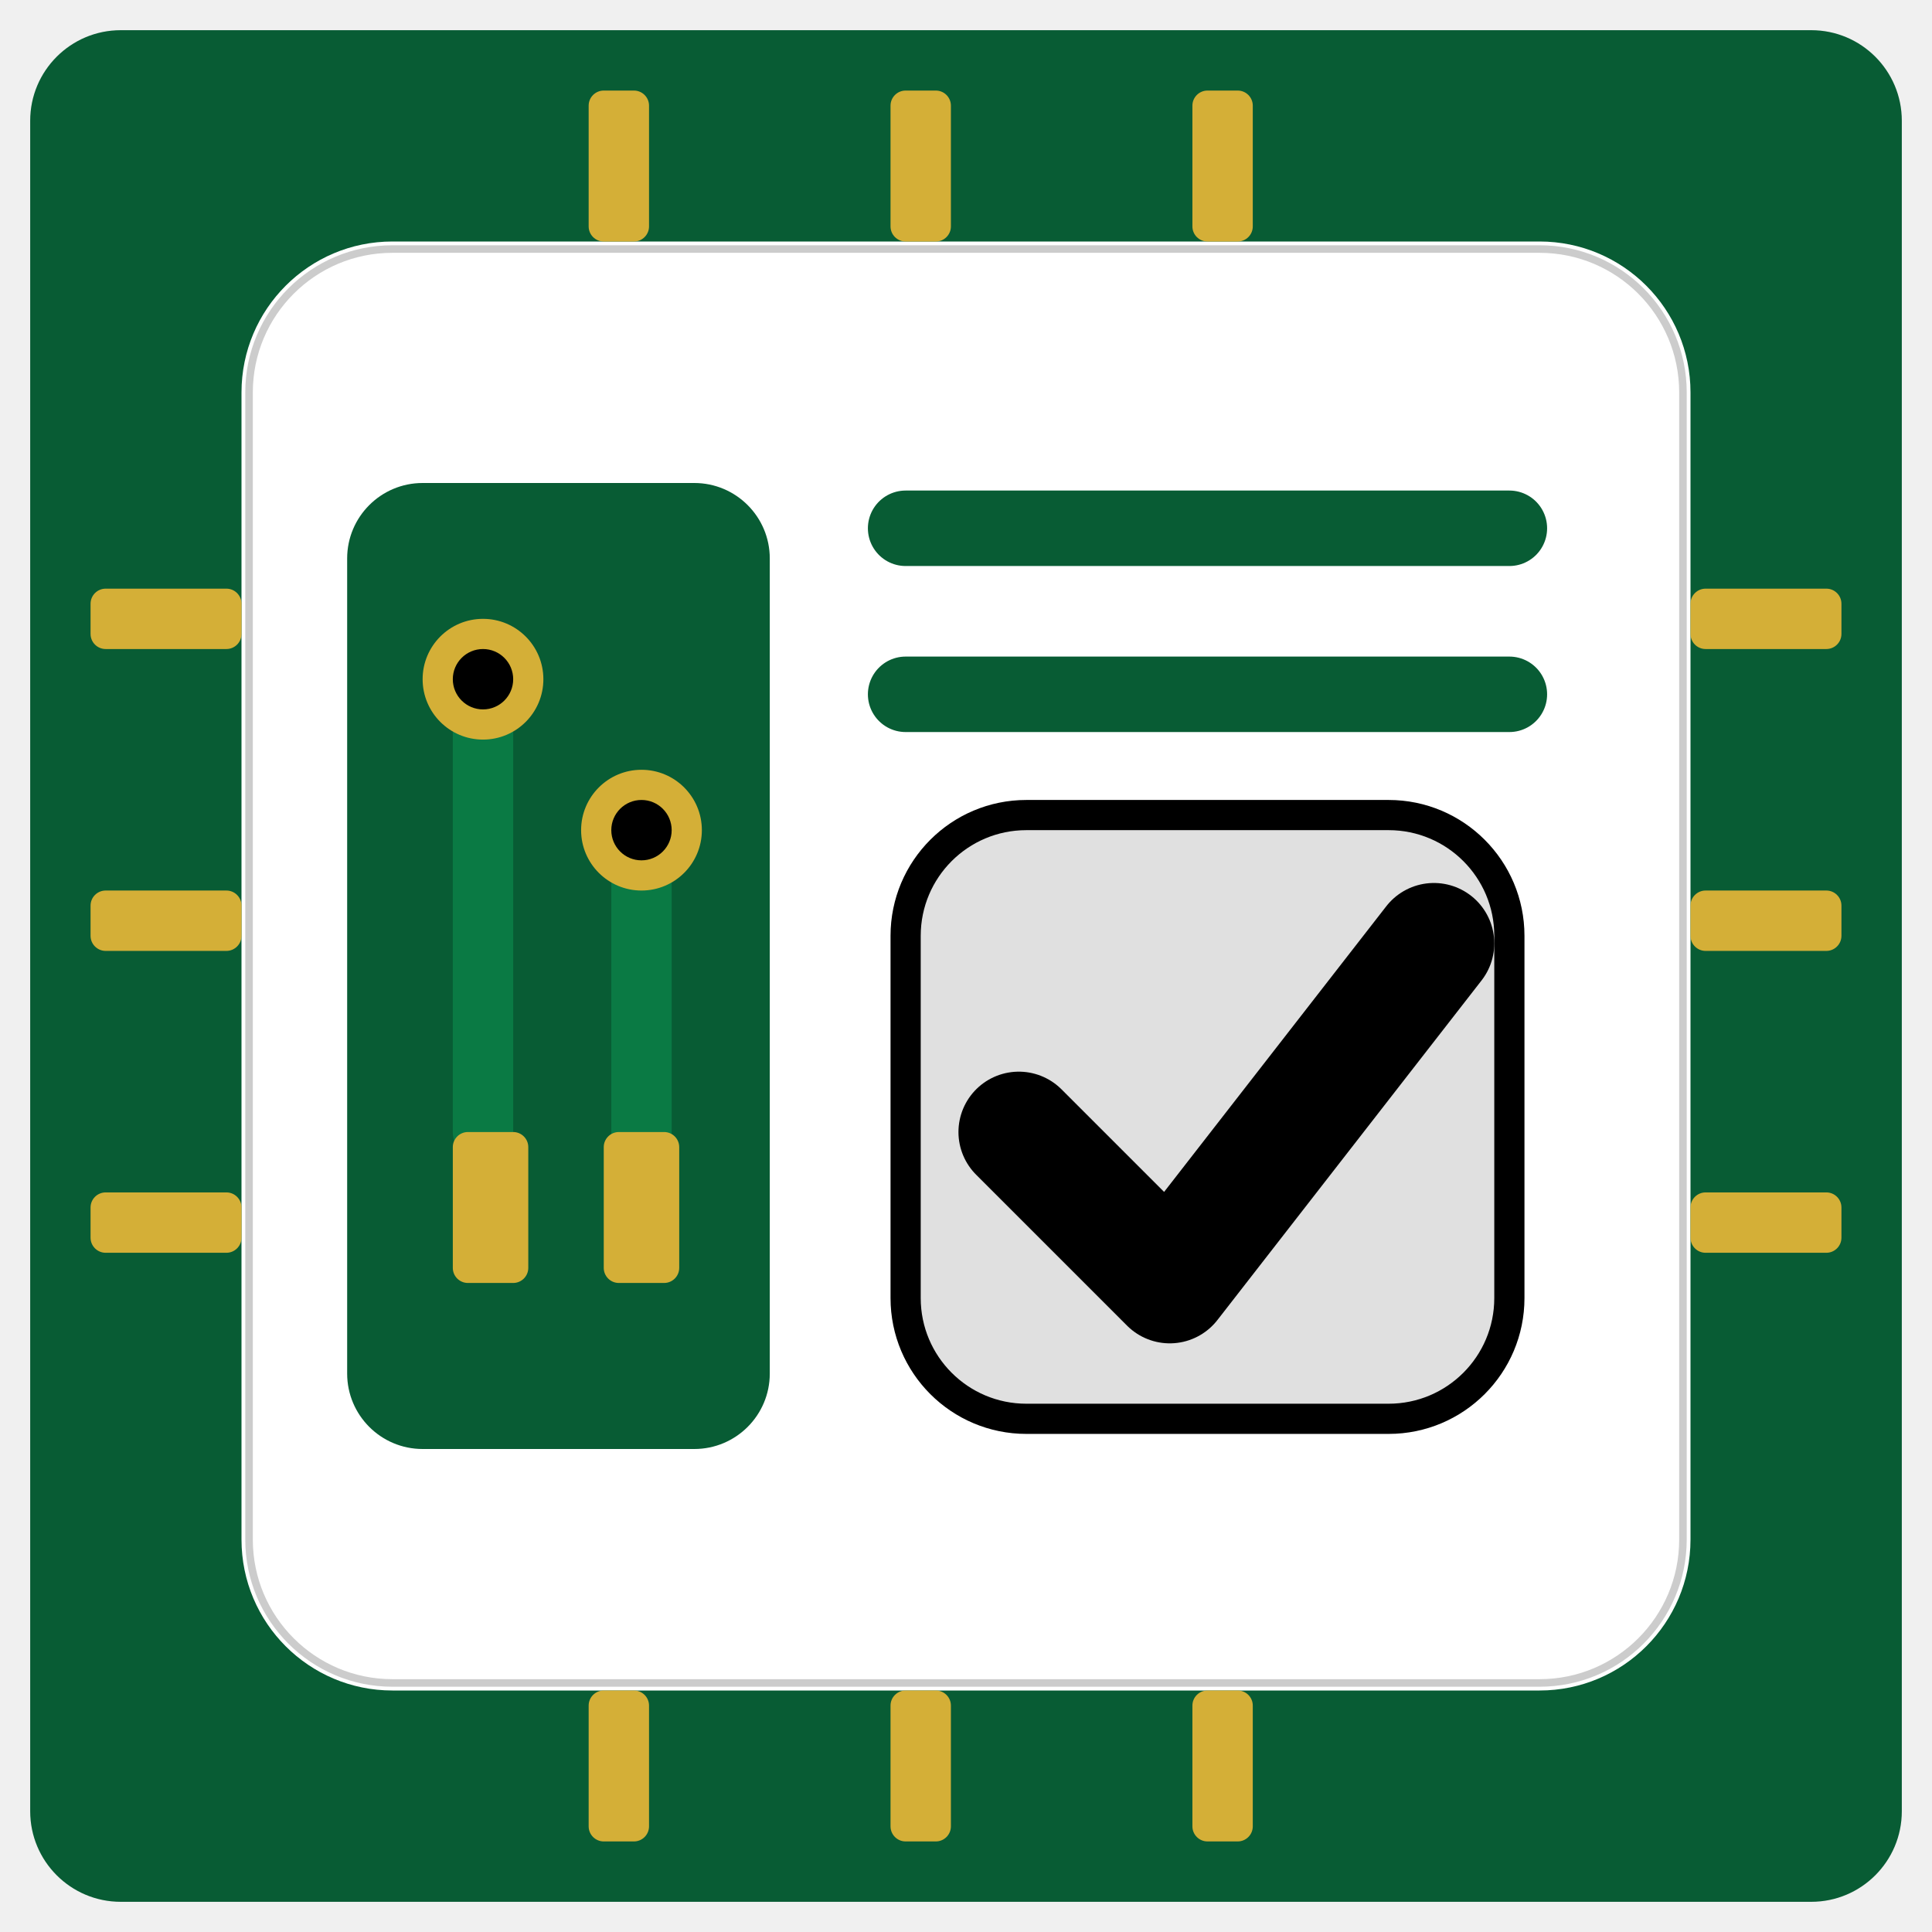
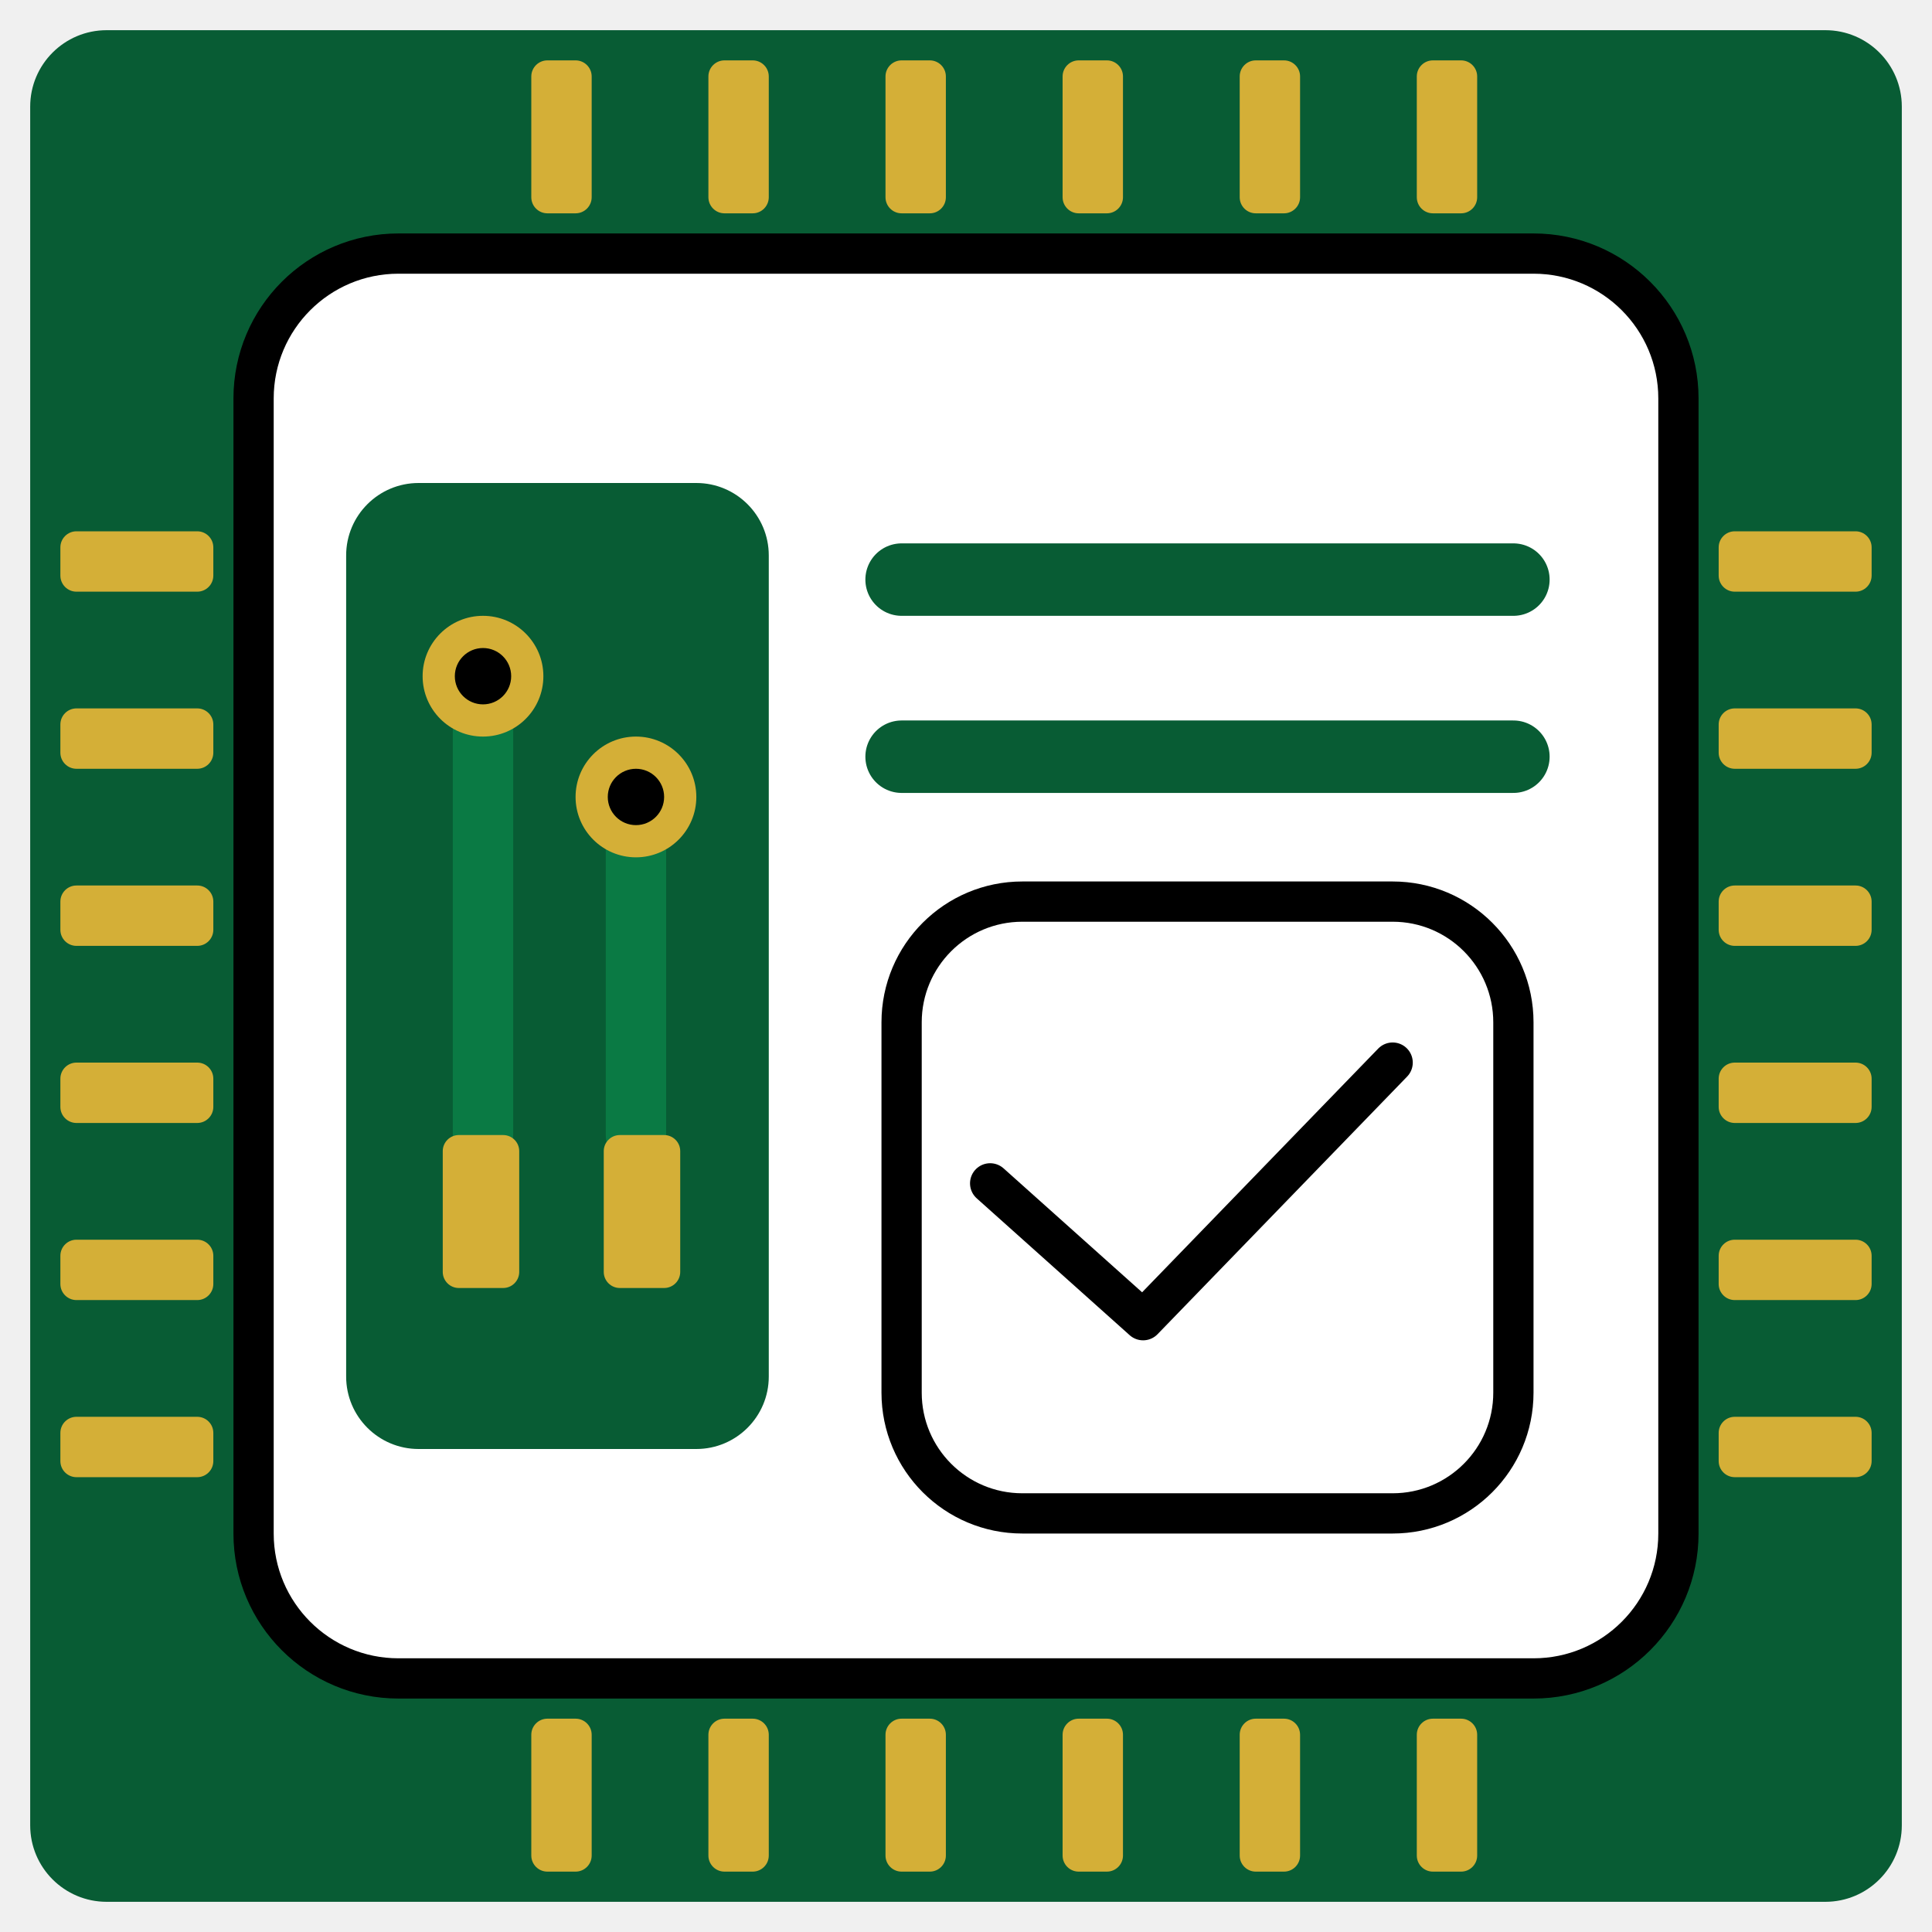
- <svg xmlns="http://www.w3.org/2000/svg" width="256" height="256" viewBox="0 0 256 256" role="img" aria-label="KiNotes icon - high contrast elements">
+ <svg xmlns="http://www.w3.org/2000/svg" width="24" height="24" viewBox="0 0 24 24" role="img" aria-label="KiNotes icon scaled 24px">
  <defs>
    <style>
      .pcb-green { fill: #085C34; }
      .ic-body { fill: #FFFFFF; }
      .pin { fill: #D4AF37; }
      .pad { fill: #D4AF37; }
      .hole { fill: #000000; }
+ 
      .track {
        stroke: #0A7A44;
-         stroke-width: 8;
+         stroke-width: 0.75;
        fill: none;
        stroke-linecap: round;
-         vector-effect: non-scaling-stroke;
      }
+ 
      .task-box {
-         fill: #E0E0E0;
-         stroke: #000000;          /* HIGH CONTRAST BORDER */
-         stroke-width: 4;
-         vector-effect: non-scaling-stroke;
+         fill: #FFFFFF;
+         stroke: #000000;
+         stroke-width: 0.5;
      }
+ 
      .check {
-         stroke: #000000;          /* HIGH CONTRAST CHECKMARK */
-         stroke-width: 16;
+         stroke: #000000;
+         stroke-width: 0.5;
        stroke-linecap: round;
        stroke-linejoin: round;
        fill: none;
-         vector-effect: non-scaling-stroke;
      }
+ 
      .line {
        stroke: #085C34;
-         stroke-width: 10;
+         stroke-width: 0.9;
        stroke-linecap: round;
-         vector-effect: non-scaling-stroke;
      }
+ 
      .ic-border {
-         stroke: #CCCCCC;
-         stroke-width: 1;
+         stroke: #000000;
+         stroke-width: 0.5;
        fill: none;
-         vector-effect: non-scaling-stroke;
      }
    </style>
  </defs>
-   <rect x="4" y="4" width="248" height="248" rx="12" class="pcb-green" />
-   <rect x="32" y="32" width="192" height="192" rx="20" class="ic-body" />
-   <rect x="33" y="33" width="190" height="190" rx="19" class="ic-border" />
-   <rect x="46" y="64" width="56" height="128" rx="10" class="pcb-green" />
-   <path d="M64 90 L64 150" class="track" />
-   <path d="M85 110 L85 150" class="track" />
-   <circle cx="64" cy="90" r="8" class="pad" />
-   <circle cx="85" cy="110" r="8" class="pad" />
-   <circle cx="64" cy="90" r="4" class="hole" />
-   <circle cx="85" cy="110" r="4" class="hole" />
-   <rect x="60" y="150" width="10" height="20" rx="2" class="pad" />
-   <rect x="80" y="150" width="10" height="20" rx="2" class="pad" />
-   <line x1="120" y1="70" x2="200" y2="70" class="line" />
-   <line x1="120" y1="92" x2="200" y2="92" class="line" />
-   <rect x="120" y="108" width="80" height="80" rx="16" class="task-box" />
-   <path d="M135 150 L155 170 L190 125" class="check" />
+   <rect x="0.375" y="0.375" width="23.25" height="23.25" rx="0.95" class="pcb-green" />
+   <rect x="3" y="3" width="18" height="18" rx="1.9" class="ic-body" />
+   <rect x="3.15" y="3.15" width="17.7" height="17.7" rx="1.8" class="ic-border" />
+   <rect x="4.3" y="6" width="5.25" height="12" rx="0.9" class="pcb-green" />
+   <path d="M6 8.4 L6 14.1" class="track" />
+   <path d="M7.9 9.9 L7.9 14.1" class="track" />
+   <circle cx="6" cy="8.4" r="0.75" class="pad" />
+   <circle cx="7.9" cy="9.9" r="0.75" class="pad" />
+   <circle cx="6" cy="8.4" r="0.35" class="hole" />
+   <circle cx="7.9" cy="9.9" r="0.35" class="hole" />
+   <rect x="5.5" y="14.1" width="0.95" height="1.9" rx="0.2" class="pad" />
+   <rect x="7.5" y="14.1" width="0.95" height="1.9" rx="0.2" class="pad" />
+   <line x1="11.2" y1="7.2" x2="18.8" y2="7.2" class="line" />
+   <line x1="11.2" y1="9.4" x2="18.8" y2="9.4" class="line" />
+   <rect x="11.2" y="11.2" width="7.6" height="7.6" rx="1.5" class="task-box" />
+   <path d="M12.3 14.7 L14.2 16.4 L17.3 13.2" class="check" />
  <g class="pin">
-     <rect x="12" y="78" width="20" height="8" rx="2" />
-     <rect x="12" y="118" width="20" height="8" rx="2" />
-     <rect x="12" y="158" width="20" height="8" rx="2" />
+     <rect x="0.75" y="6.6" width="1.9" height="0.75" rx="0.2" />
+     <rect x="0.75" y="8.8" width="1.9" height="0.75" rx="0.2" />
+     <rect x="0.75" y="11.0" width="1.9" height="0.75" rx="0.2" />
+     <rect x="0.75" y="13.2" width="1.9" height="0.75" rx="0.2" />
+     <rect x="0.75" y="15.4" width="1.9" height="0.75" rx="0.2" />
+     <rect x="0.75" y="17.6" width="1.9" height="0.75" rx="0.2" />
  </g>
  <g class="pin">
-     <rect x="224" y="78" width="20" height="8" rx="2" />
-     <rect x="224" y="118" width="20" height="8" rx="2" />
-     <rect x="224" y="158" width="20" height="8" rx="2" />
+     <rect x="21.35" y="6.6" width="1.9" height="0.75" rx="0.2" />
+     <rect x="21.35" y="8.8" width="1.9" height="0.75" rx="0.2" />
+     <rect x="21.35" y="11.0" width="1.9" height="0.75" rx="0.2" />
+     <rect x="21.35" y="13.2" width="1.9" height="0.75" rx="0.2" />
+     <rect x="21.35" y="15.4" width="1.9" height="0.75" rx="0.2" />
+     <rect x="21.35" y="17.6" width="1.9" height="0.75" rx="0.2" />
  </g>
  <g class="pin">
-     <rect x="78" y="12" width="8" height="20" rx="2" />
-     <rect x="118" y="12" width="8" height="20" rx="2" />
-     <rect x="158" y="12" width="8" height="20" rx="2" />
+     <rect x="6.6" y="0.75" width="0.75" height="1.9" rx="0.2" />
+     <rect x="8.8" y="0.75" width="0.75" height="1.9" rx="0.2" />
+     <rect x="11.0" y="0.75" width="0.75" height="1.9" rx="0.2" />
+     <rect x="13.2" y="0.75" width="0.75" height="1.9" rx="0.2" />
+     <rect x="15.4" y="0.75" width="0.75" height="1.9" rx="0.2" />
+     <rect x="17.6" y="0.75" width="0.75" height="1.9" rx="0.2" />
  </g>
  <g class="pin">
-     <rect x="78" y="224" width="8" height="20" rx="2" />
-     <rect x="118" y="224" width="8" height="20" rx="2" />
-     <rect x="158" y="224" width="8" height="20" rx="2" />
+     <rect x="6.6" y="21.35" width="0.75" height="1.9" rx="0.2" />
+     <rect x="8.8" y="21.35" width="0.75" height="1.9" rx="0.2" />
+     <rect x="11.0" y="21.35" width="0.75" height="1.9" rx="0.2" />
+     <rect x="13.2" y="21.35" width="0.75" height="1.9" rx="0.2" />
+     <rect x="15.4" y="21.35" width="0.75" height="1.9" rx="0.2" />
+     <rect x="17.6" y="21.35" width="0.75" height="1.9" rx="0.2" />
  </g>
</svg>
